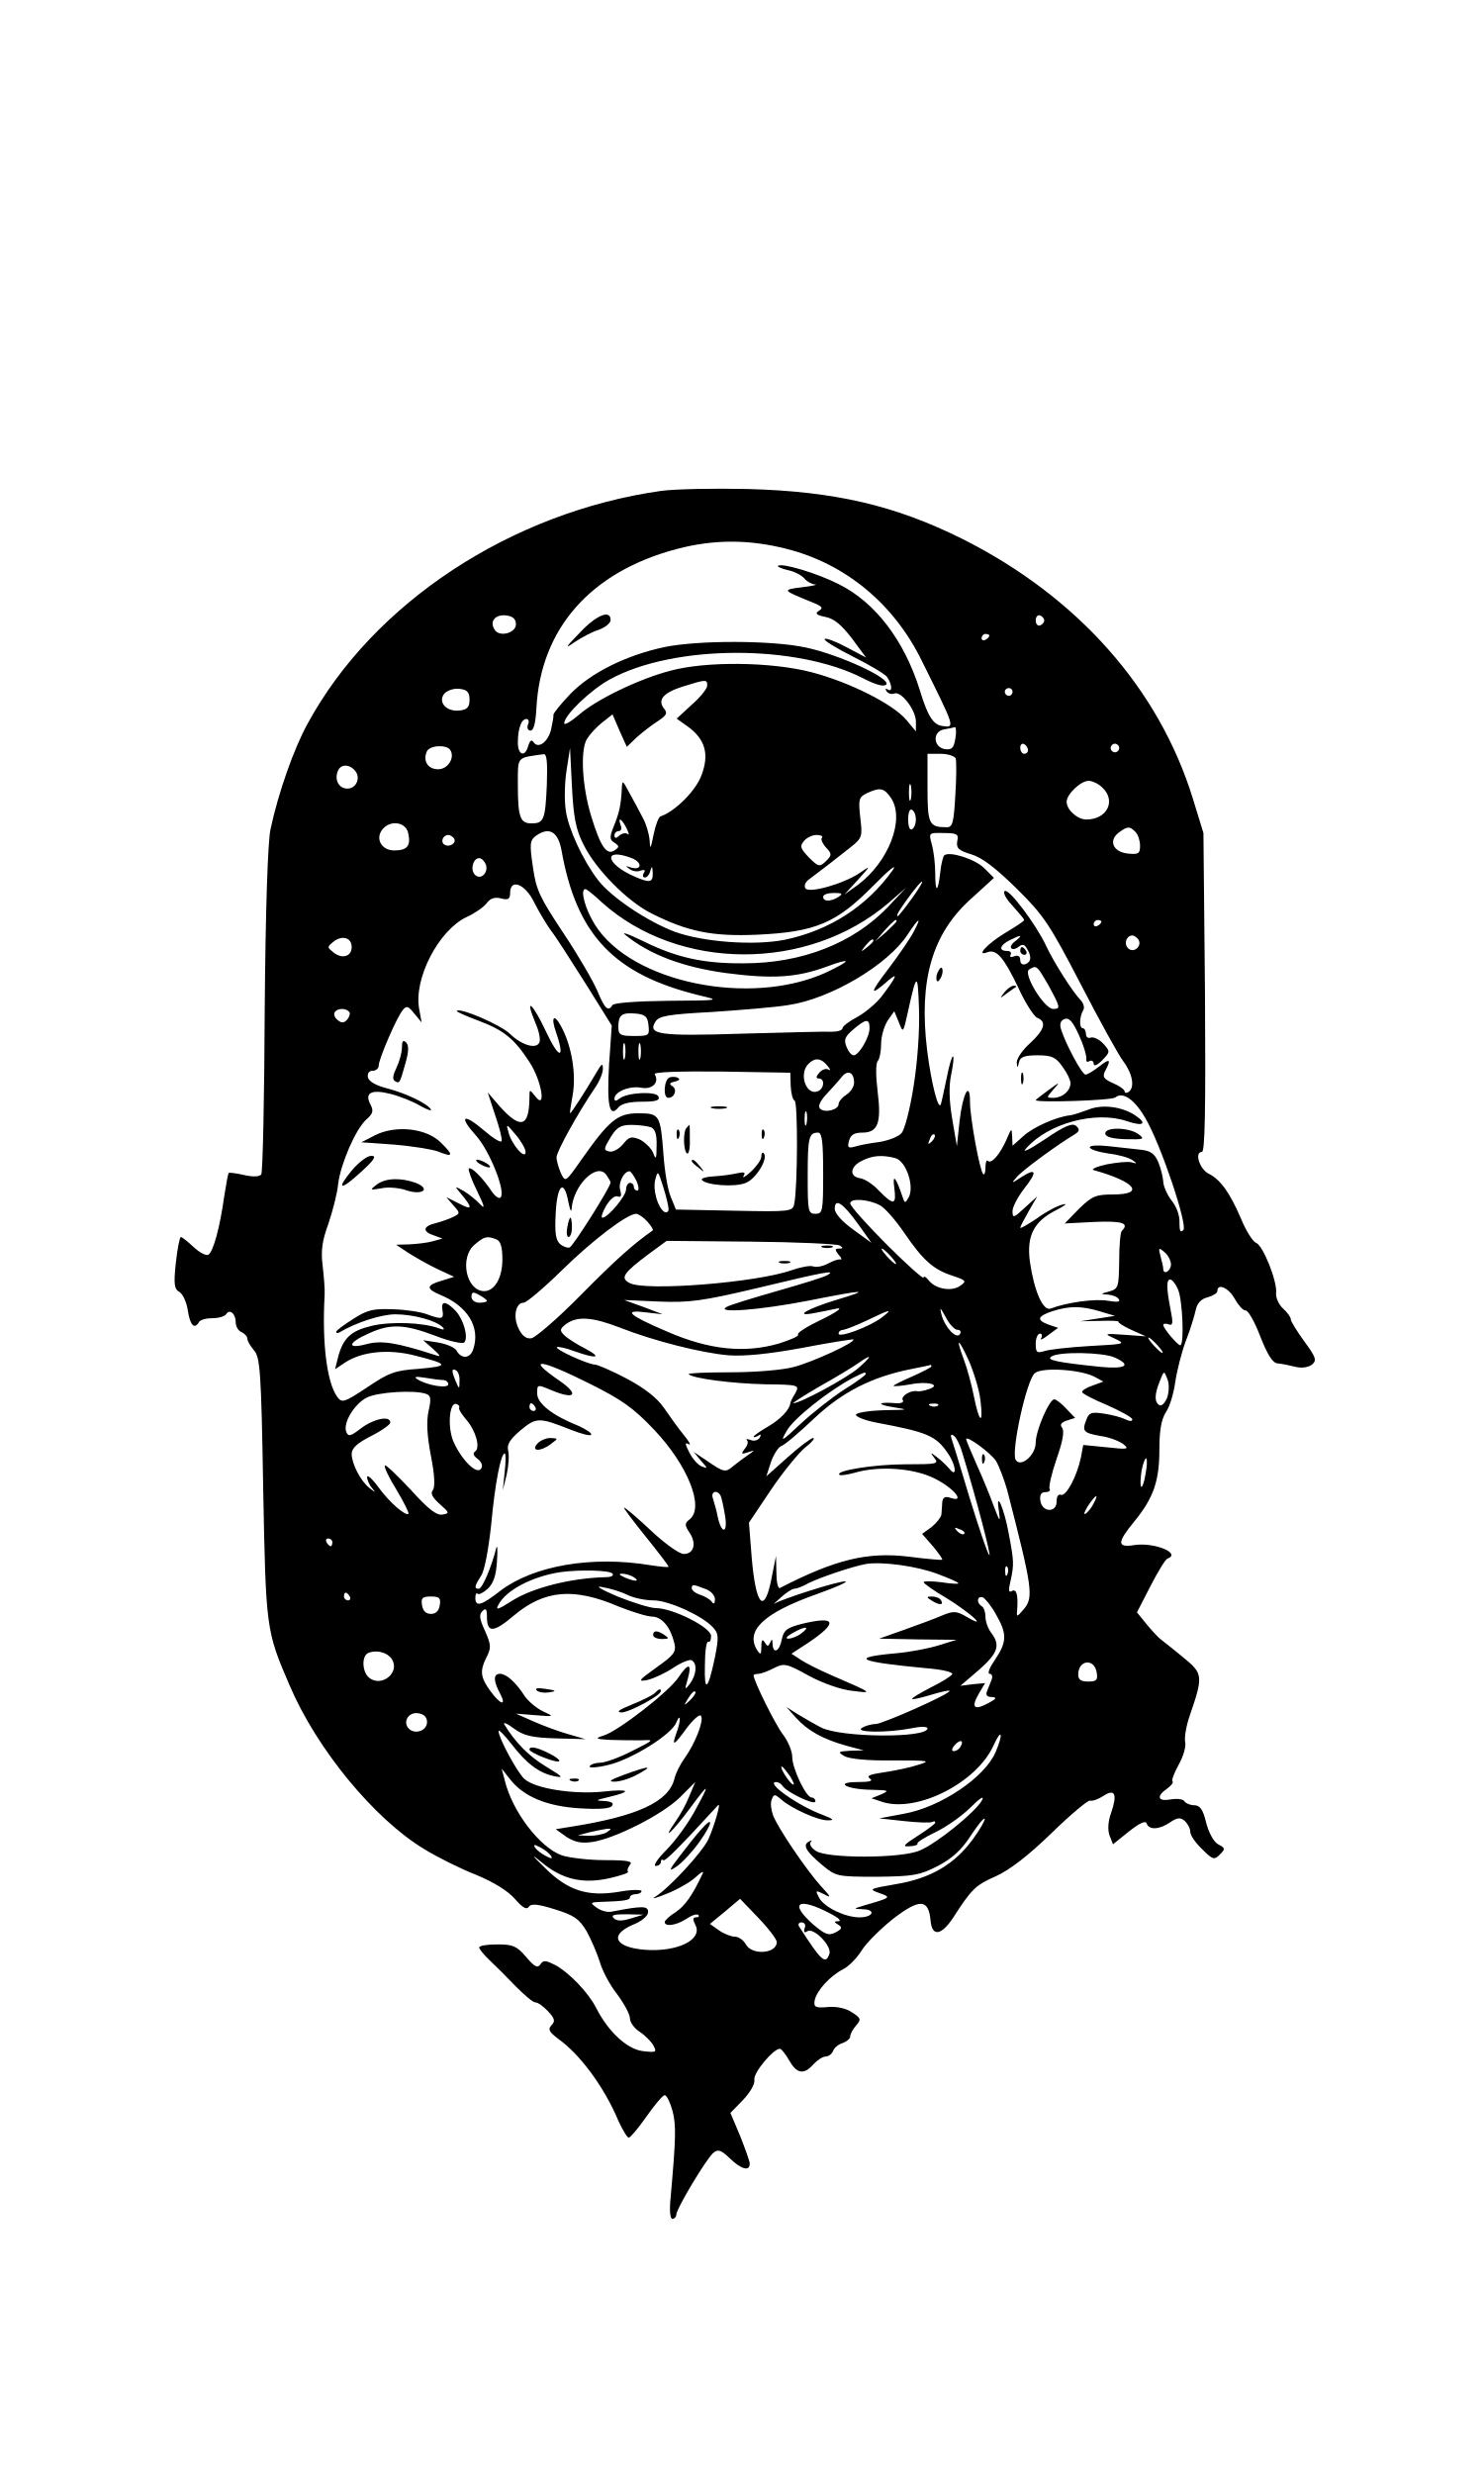
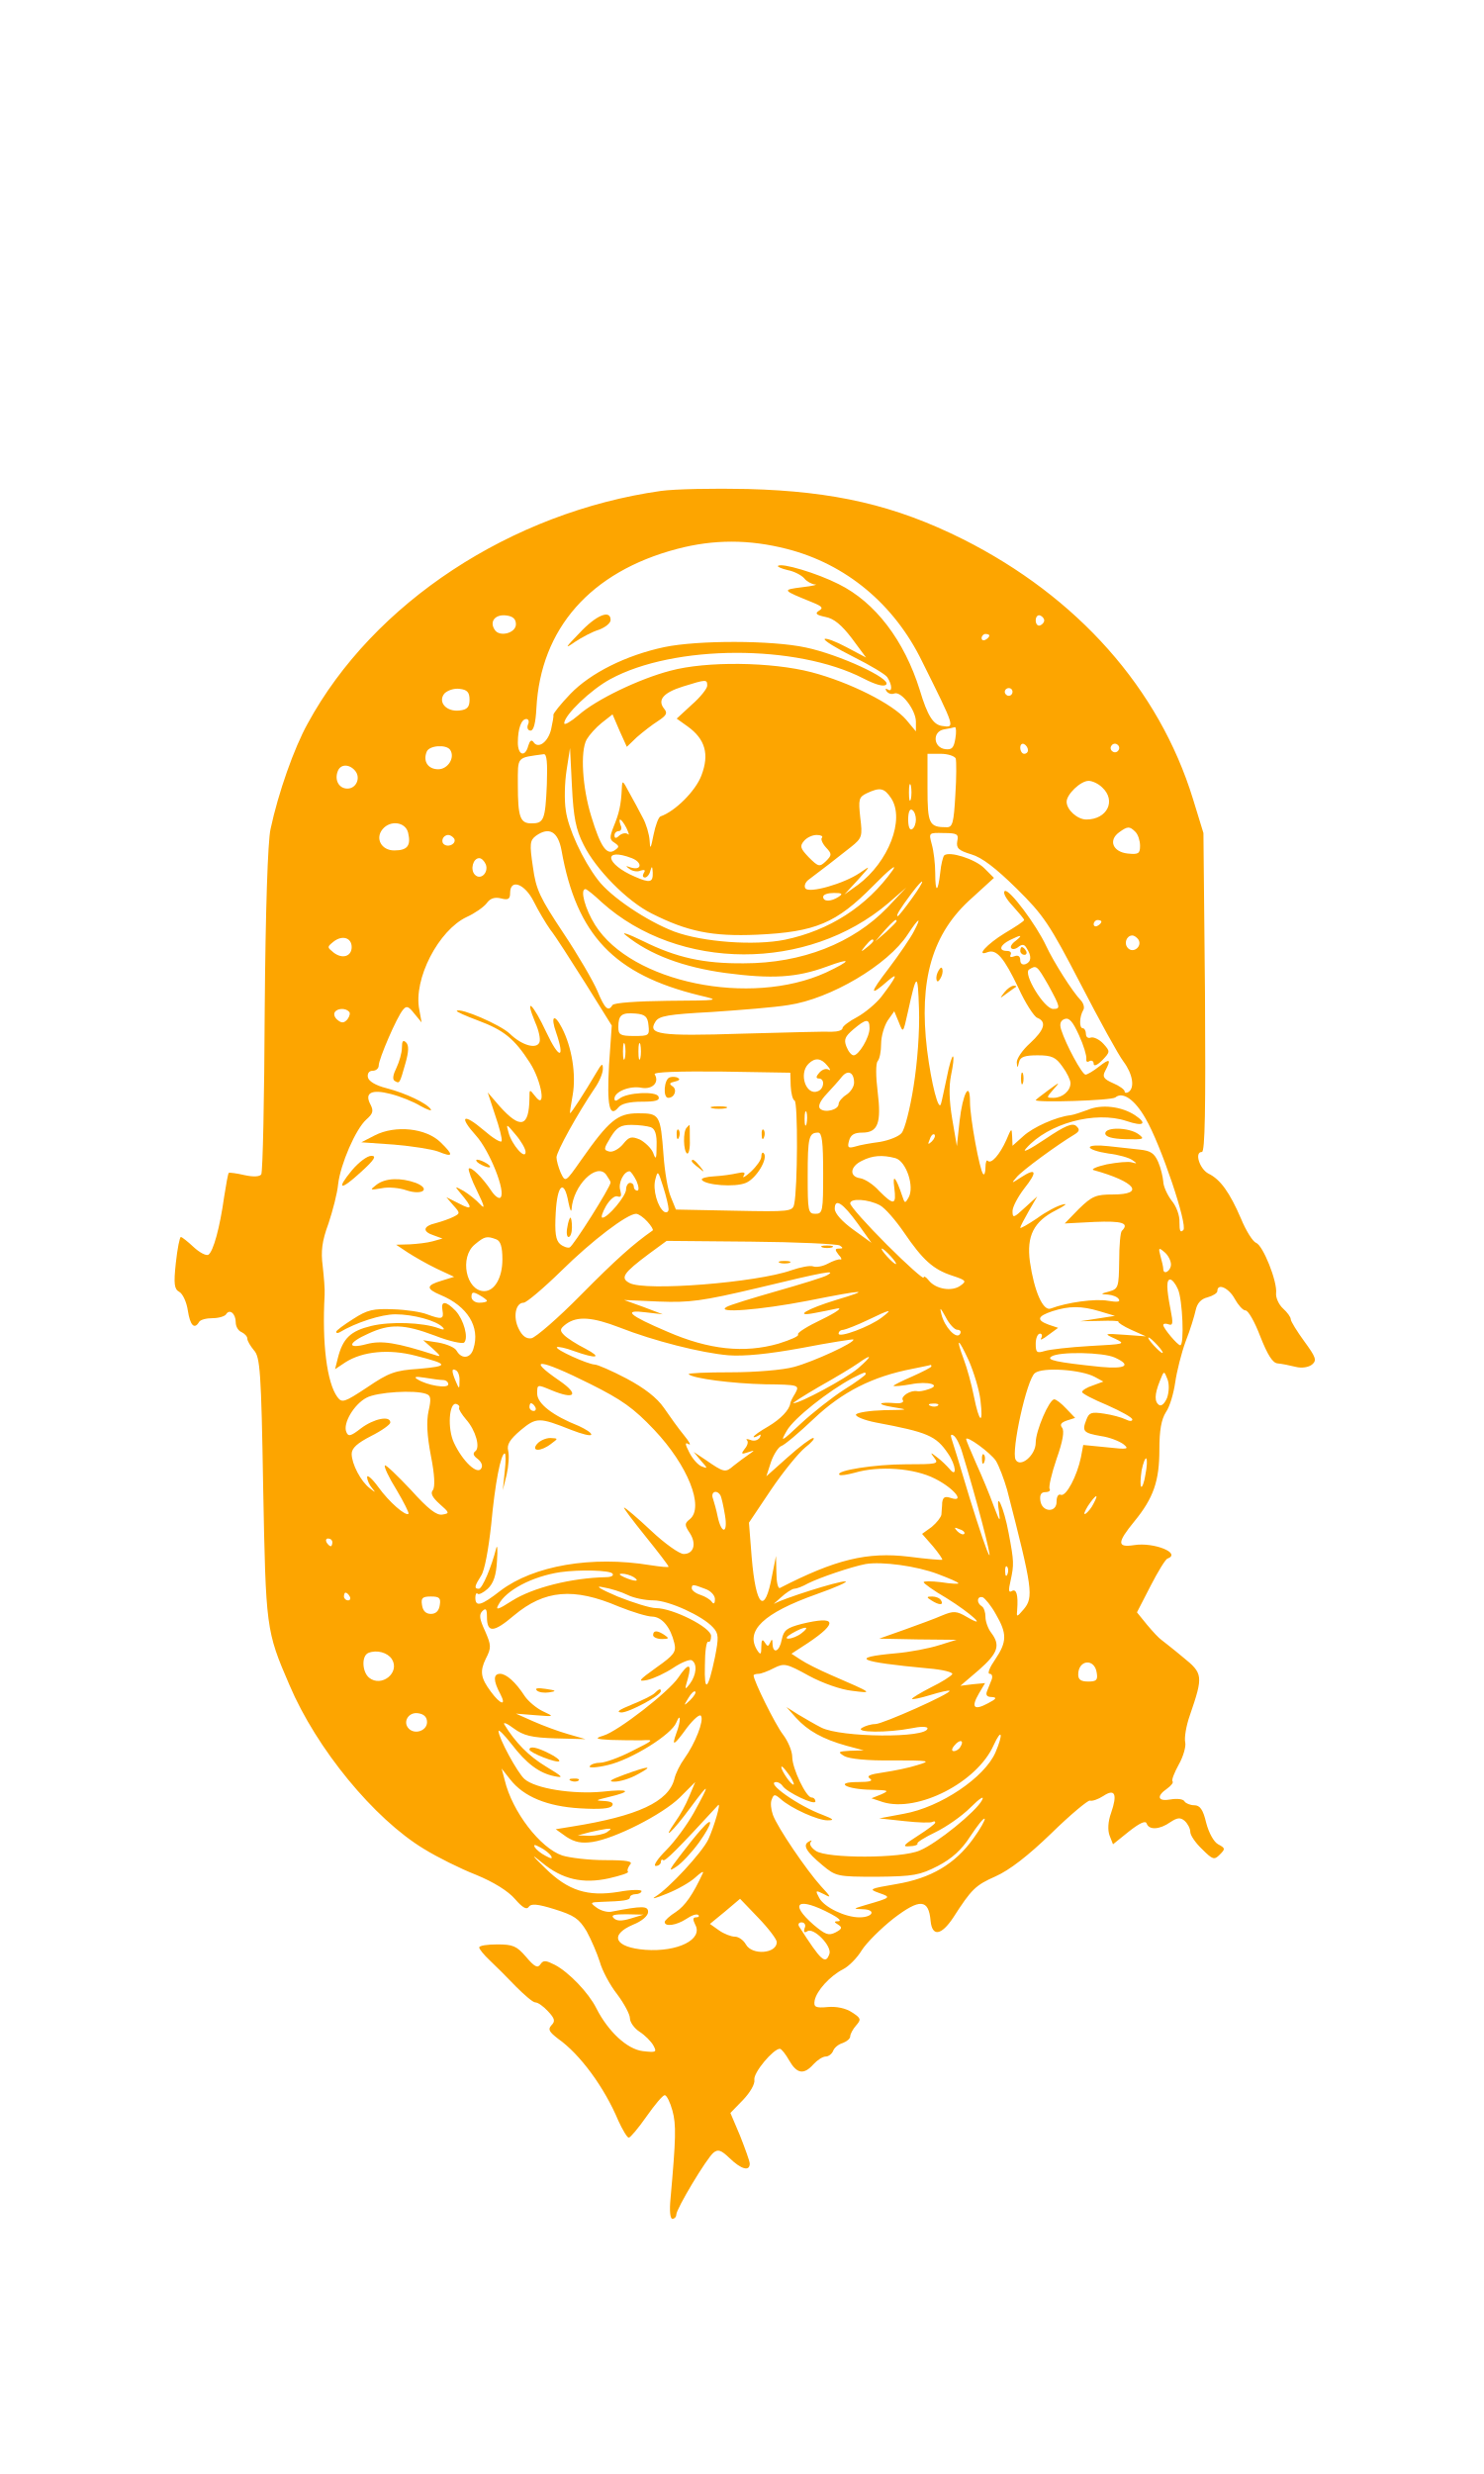
<svg xmlns="http://www.w3.org/2000/svg" version="1.0" width="384pt" height="640pt" viewBox="0 0 384 640" preserveAspectRatio="xMidYMid meet">
-   <g transform="translate(0,640) scale(0.1,-0.1)" fill="#000000" stroke="none">
+   <g transform="translate(0,640) scale(0.1,-0.1)" fill="#FDA500" stroke="none">
    <path d="M1710 5130 c-387 -55 -744 -289 -914 -602 -35 -63 -76 -179 -96 -273 -7 -31 -13 -209 -15 -466 -1 -230 -5 -421 -9 -427 -4 -6 -20 -7 -43 -2 -21 5 -39 7 -41 6 -2 -2 -7 -30 -12 -62 -11 -79 -28 -142 -41 -150 -6 -3 -23 6 -38 20 -15 14 -30 26 -33 26 -3 0 -9 -30 -13 -67 -6 -55 -4 -68 9 -75 9 -5 19 -27 22 -48 6 -39 17 -50 29 -30 3 6 19 10 35 10 16 0 32 5 35 10 9 15 25 2 25 -21 0 -11 7 -22 15 -25 8 -4 15 -11 15 -17 0 -6 8 -19 17 -30 16 -17 19 -54 24 -356 7 -363 7 -369 68 -510 70 -165 219 -346 348 -424 34 -21 94 -51 135 -67 46 -19 83 -42 101 -63 19 -22 30 -28 35 -20 6 9 22 8 67 -6 51 -16 63 -24 83 -57 12 -22 27 -57 34 -79 6 -22 26 -60 45 -84 18 -24 33 -52 33 -62 0 -10 11 -26 25 -35 14 -9 30 -25 36 -36 9 -17 7 -18 -28 -14 -40 5 -89 50 -120 111 -20 40 -71 93 -107 112 -24 12 -30 13 -38 1 -7 -10 -15 -6 -37 20 -24 28 -34 32 -74 32 -26 0 -47 -3 -47 -8 0 -4 12 -19 28 -34 15 -14 45 -44 67 -67 22 -22 44 -41 50 -41 7 0 21 -10 33 -23 18 -19 19 -26 9 -36 -10 -11 -6 -17 17 -35 57 -40 120 -126 156 -212 11 -24 23 -44 27 -44 4 0 25 25 46 55 21 30 42 55 47 55 5 0 14 -18 20 -40 10 -36 9 -72 -5 -228 -3 -31 -1 -52 5 -52 5 0 10 5 10 11 0 15 78 145 96 160 12 10 20 7 42 -14 30 -29 52 -35 52 -14 0 6 -12 39 -25 72 l-25 59 33 34 c18 19 31 41 29 52 -3 18 49 80 66 80 4 0 15 -14 24 -30 20 -35 38 -38 63 -10 10 11 24 20 32 20 7 0 16 7 19 15 3 8 14 17 25 20 10 4 19 11 19 17 0 6 7 19 15 28 14 16 13 19 -10 34 -16 11 -41 16 -63 14 -32 -3 -37 0 -34 17 5 25 39 63 74 81 14 7 36 29 48 49 12 19 49 56 82 82 68 52 91 51 96 -6 4 -42 28 -38 59 9 47 73 57 83 109 106 36 16 84 53 144 111 50 49 95 86 100 85 6 -2 21 3 35 12 30 20 37 5 20 -44 -8 -22 -9 -44 -4 -58 l9 -23 41 33 c28 22 43 29 46 21 6 -18 34 -16 61 3 18 12 26 13 37 4 8 -7 15 -20 15 -29 0 -9 14 -29 31 -45 27 -27 31 -28 45 -14 15 15 15 17 -4 27 -11 6 -24 29 -31 56 -8 34 -16 45 -31 45 -10 0 -22 5 -25 10 -3 6 -19 8 -36 5 -33 -6 -38 8 -9 28 11 8 17 16 14 19 -3 3 5 23 16 43 12 21 19 47 17 57 -3 11 2 43 12 71 35 102 34 108 -18 150 -25 21 -51 41 -56 45 -6 4 -22 21 -37 39 l-26 32 35 68 c19 37 39 70 44 71 37 14 -35 43 -86 35 -45 -7 -45 6 0 61 50 61 65 105 65 186 0 50 5 78 17 97 10 14 20 49 24 77 4 28 16 76 27 106 12 30 23 67 26 81 4 18 14 29 31 33 14 4 25 11 25 16 0 22 30 8 45 -20 9 -16 21 -30 28 -30 7 0 24 -30 38 -67 19 -48 32 -69 45 -70 11 -1 31 -5 47 -9 16 -4 33 -1 42 6 13 11 10 19 -20 60 -19 26 -35 52 -35 57 0 6 -9 18 -20 28 -11 10 -19 28 -18 39 4 30 -34 125 -52 131 -8 3 -26 31 -39 63 -29 67 -53 101 -84 116 -23 12 -37 56 -17 56 8 0 10 109 8 413 l-4 412 -27 88 c-88 286 -299 523 -595 672 -176 88 -333 124 -557 130 -88 2 -189 0 -225 -5z m326 -150 c153 -39 278 -143 350 -291 86 -173 86 -172 52 -167 -23 3 -38 26 -58 93 -40 128 -115 227 -210 274 -55 28 -148 56 -157 47 -2 -2 9 -7 26 -11 16 -3 35 -13 42 -21 6 -8 19 -15 28 -16 9 0 -6 -4 -33 -7 -54 -7 -53 -7 28 -40 24 -10 27 -14 15 -21 -11 -7 -7 -11 17 -16 22 -4 42 -21 68 -55 l37 -50 -51 27 c-28 15 -53 24 -56 21 -4 -3 30 -24 74 -46 44 -22 84 -46 88 -53 13 -20 13 -39 2 -32 -7 4 -8 2 -4 -4 4 -6 13 -9 20 -6 18 7 56 -43 56 -73 l0 -25 -25 30 c-35 41 -146 97 -245 123 -104 27 -272 29 -365 4 -81 -21 -193 -75 -238 -115 -20 -17 -37 -27 -37 -21 0 21 69 87 119 114 165 90 482 91 655 2 33 -17 53 -22 59 -16 15 15 -122 78 -208 96 -88 19 -280 19 -366 1 -99 -21 -191 -67 -243 -121 -25 -26 -44 -50 -44 -54 1 -3 -2 -20 -6 -38 -8 -33 -34 -52 -46 -32 -5 6 -9 3 -13 -10 -8 -31 -27 -25 -27 8 0 36 9 61 22 61 6 0 8 -7 4 -15 -3 -8 0 -15 7 -15 8 0 13 20 15 58 11 206 140 353 364 412 95 25 186 25 284 0z m-701 -195 c0 -23 -43 -34 -55 -14 -14 21 1 40 29 37 18 -2 26 -9 26 -23z m1367 10 c0 -5 -5 -11 -11 -13 -6 -2 -11 4 -11 13 0 9 5 15 11 13 6 -2 11 -8 11 -13z m-142 -39 c0 -3 -4 -8 -10 -11 -5 -3 -10 -1 -10 4 0 6 5 11 10 11 6 0 10 -2 10 -4z m-730 -130 c0 -7 -18 -30 -40 -49 l-39 -36 28 -20 c46 -33 57 -72 36 -127 -15 -40 -68 -93 -106 -106 -5 -2 -13 -23 -18 -48 -7 -36 -9 -39 -10 -15 -1 17 -9 44 -18 60 -9 17 -24 46 -35 65 -17 32 -18 33 -19 10 -2 -43 -7 -64 -21 -98 -11 -28 -11 -34 2 -42 13 -9 13 -11 0 -20 -20 -13 -36 9 -60 88 -23 74 -29 168 -12 199 7 12 24 31 39 43 l28 22 18 -42 19 -42 26 25 c15 13 39 32 55 42 21 14 25 20 16 31 -19 23 -3 42 48 58 61 19 63 19 63 2z m-615 -36 c0 -19 -6 -26 -26 -28 -34 -4 -57 22 -39 44 8 8 25 14 39 12 20 -2 26 -9 26 -28z m1405 20 c0 -5 -4 -10 -10 -10 -5 0 -10 5 -10 10 0 6 5 10 10 10 6 0 10 -4 10 -10z m-148 -121 c-4 -24 -9 -29 -26 -27 -31 4 -34 45 -4 51 13 2 26 5 29 6 3 0 4 -13 1 -30z m188 -30 c0 -5 -4 -9 -10 -9 -5 0 -10 7 -10 16 0 8 5 12 10 9 6 -3 10 -10 10 -16z m234 0 c-3 -5 -10 -7 -15 -3 -5 3 -7 10 -3 15 3 5 10 7 15 3 5 -3 7 -10 3 -15z m-1729 1 c13 -20 -6 -50 -31 -50 -26 0 -40 20 -30 45 6 17 51 20 61 5z m345 -245 c31 -63 112 -146 176 -178 93 -47 157 -60 273 -55 152 7 205 30 300 126 41 42 64 60 51 41 -67 -94 -164 -156 -279 -180 -79 -16 -213 -6 -286 21 -71 27 -165 90 -198 134 -39 51 -77 133 -83 180 -4 25 -3 71 2 103 l9 58 5 -100 c4 -79 10 -111 30 -150z m-95 155 c-4 -92 -8 -100 -40 -100 -29 0 -35 16 -35 100 0 75 -4 69 67 79 8 1 10 -22 8 -79z m1058 68 c2 -7 2 -50 -1 -95 -4 -71 -7 -83 -22 -83 -46 0 -50 8 -50 101 l0 89 34 0 c19 0 36 -6 39 -12z m-1554 -32 c15 -18 3 -46 -20 -46 -22 0 -34 22 -25 45 7 19 30 19 45 1z m1438 -73 c-3 -10 -5 -2 -5 17 0 19 2 27 5 18 2 -10 2 -26 0 -35z m495 30 c37 -34 13 -83 -41 -83 -23 0 -51 25 -51 46 0 19 36 54 57 54 9 0 25 -7 35 -17z m-546 -28 c36 -55 -7 -165 -86 -224 l-35 -25 35 38 c34 38 34 38 5 18 -41 -28 -132 -54 -141 -40 -4 6 0 16 8 22 27 20 80 61 110 85 29 23 30 28 24 76 -5 47 -4 53 17 63 34 16 45 14 63 -13z m64 -55 c0 -10 -4 -22 -10 -25 -6 -4 -10 7 -10 25 0 18 4 29 10 25 6 -3 10 -15 10 -25z m-749 -22 c6 -13 8 -20 4 -16 -5 4 -14 3 -22 -3 -9 -9 -13 -8 -13 0 0 6 5 11 11 11 6 0 9 7 5 15 -8 23 2 18 15 -7z m-565 -12 c8 -34 -2 -46 -36 -46 -33 0 -50 31 -30 55 20 24 59 19 66 -9z m1882 2 c7 -7 12 -23 12 -36 0 -20 -4 -23 -32 -20 -38 4 -51 34 -22 55 22 16 27 16 42 1z m-1485 -48 c39 -219 136 -321 357 -375 55 -13 54 -13 -82 -14 -79 -1 -139 -5 -143 -11 -11 -18 -20 -10 -39 36 -11 26 -50 93 -88 150 -61 92 -71 112 -79 171 -9 60 -8 69 8 81 34 24 57 11 66 -38z m1024 24 c-3 -18 3 -24 36 -34 28 -8 64 -36 117 -88 71 -70 86 -93 166 -247 48 -93 98 -184 111 -201 24 -32 30 -68 13 -79 -5 -3 -10 -3 -10 2 0 4 -13 14 -30 21 -25 11 -28 17 -20 32 16 30 12 33 -16 11 -15 -12 -31 -21 -35 -21 -9 0 -51 78 -63 116 -5 15 -2 24 9 28 12 4 21 -7 37 -42 12 -26 20 -53 19 -61 -1 -7 2 -10 8 -6 6 3 11 0 11 -7 0 -7 9 -4 22 9 21 22 21 23 3 43 -10 11 -25 18 -32 16 -7 -3 -13 1 -13 9 0 8 -4 15 -8 15 -10 0 -9 30 1 47 4 6 1 17 -6 25 -21 21 -71 100 -90 141 -25 54 -96 149 -107 142 -6 -4 4 -21 20 -38 16 -18 30 -34 30 -37 0 -3 -23 -18 -50 -34 -46 -28 -77 -62 -44 -49 23 8 42 -15 79 -92 18 -40 41 -75 49 -78 25 -10 19 -31 -19 -66 -19 -17 -34 -39 -34 -49 1 -16 2 -16 6 1 3 13 15 17 48 17 37 0 47 -5 64 -29 12 -16 21 -35 21 -43 0 -20 -21 -38 -44 -38 -19 0 -19 0 0 22 18 20 17 20 -13 -2 -18 -13 -33 -25 -33 -26 0 -7 196 -1 206 7 19 16 50 -5 78 -54 40 -68 110 -277 98 -289 -8 -8 -10 -2 -10 20 1 17 -8 42 -21 57 -11 15 -21 37 -21 49 -1 11 -6 34 -13 50 -10 23 -20 29 -47 32 -19 2 -56 6 -82 9 -27 3 -48 2 -48 -3 0 -5 21 -12 48 -16 26 -3 54 -11 62 -17 13 -9 13 -10 -1 -6 -9 3 -38 0 -65 -5 -27 -6 -42 -13 -34 -15 108 -30 134 -63 50 -63 -44 0 -54 -4 -88 -37 l-37 -38 77 4 c72 3 91 -3 71 -23 -4 -3 -7 -39 -7 -78 -1 -68 -2 -72 -26 -79 -23 -6 -23 -7 -3 -8 12 -1 25 -6 28 -12 5 -7 -4 -8 -28 -4 -32 6 -106 -4 -148 -20 -20 -8 -43 45 -54 121 -9 67 10 104 67 133 24 12 32 19 18 15 -14 -3 -44 -19 -67 -36 -24 -16 -43 -27 -43 -24 0 3 10 22 22 43 l22 38 -32 -29 c-29 -27 -32 -28 -32 -9 0 11 14 37 30 58 35 44 32 55 -7 30 -26 -17 -27 -17 -13 -1 13 17 108 86 150 111 13 8 15 13 5 22 -10 9 -29 1 -81 -34 -40 -27 -61 -37 -49 -24 57 65 179 98 260 71 44 -15 55 -7 22 15 -35 23 -87 29 -122 14 -16 -6 -37 -13 -45 -14 -37 -4 -97 -31 -122 -54 l-28 -25 -1 25 c-1 22 -2 21 -15 -10 -17 -38 -39 -63 -48 -54 -3 4 -6 -4 -6 -17 0 -13 -3 -21 -6 -17 -9 9 -34 146 -34 186 0 58 -19 22 -27 -49 l-7 -65 -12 70 c-8 48 -9 84 -3 114 5 24 8 46 5 48 -2 3 -10 -22 -16 -54 -7 -32 -13 -62 -15 -68 -6 -23 -25 51 -36 138 -22 182 13 303 116 394 l57 52 -25 25 c-24 24 -91 45 -104 33 -3 -4 -8 -23 -10 -44 -6 -53 -13 -54 -13 -2 0 24 -4 58 -9 75 -8 30 -8 30 31 29 35 0 39 -3 35 -21z m-1302 7 c7 -12 -12 -24 -25 -16 -11 7 -4 25 10 25 5 0 11 -4 15 -9z m952 2 c-4 -3 1 -15 10 -25 16 -17 16 -20 0 -36 -16 -15 -19 -15 -44 10 -22 23 -24 29 -13 42 7 9 22 16 33 16 11 0 17 -3 14 -7z m-492 -53 c28 -11 26 -33 -3 -24 -14 5 -14 4 -3 -4 8 -6 21 -8 29 -4 10 3 13 1 8 -6 -4 -7 -3 -12 3 -12 5 0 12 8 14 18 4 13 5 11 6 -5 1 -26 -7 -28 -46 -11 -77 33 -84 77 -8 48z m-378 -16 c8 -21 -13 -42 -28 -27 -13 13 -5 43 11 43 6 0 13 -7 17 -16z m1102 -89 c-18 -25 -34 -45 -36 -45 -6 0 6 19 35 58 37 49 38 38 1 -13z m-978 -7 c12 -24 31 -56 43 -73 13 -16 53 -79 91 -139 l68 -109 -7 -101 c-6 -106 1 -139 24 -111 8 10 29 15 61 15 35 0 47 3 43 13 -5 15 -82 11 -101 -5 -9 -7 -13 -7 -13 0 0 18 40 34 70 28 28 -5 47 14 34 35 -3 6 64 8 173 7 l178 -3 1 -34 c1 -19 5 -36 10 -38 9 -3 8 -228 -1 -268 -4 -19 -11 -20 -155 -17 l-151 3 -13 32 c-8 18 -16 66 -19 108 -8 106 -10 109 -66 109 -53 0 -75 -18 -148 -122 -40 -57 -40 -57 -52 -32 -6 14 -11 32 -11 40 0 15 55 114 99 179 12 17 21 39 21 50 0 16 -3 14 -17 -10 -30 -51 -65 -105 -68 -105 -1 0 2 21 7 48 9 52 -2 123 -28 173 -20 39 -30 30 -15 -12 24 -70 8 -70 -25 0 -35 75 -58 96 -29 26 9 -20 14 -43 11 -51 -7 -19 -45 -9 -77 22 -24 23 -128 68 -137 59 -2 -2 23 -13 55 -25 67 -25 94 -47 134 -109 31 -48 43 -125 14 -87 -15 19 -15 19 -15 -5 -1 -75 -23 -81 -77 -21 l-31 36 19 -58 c11 -32 19 -62 17 -68 -2 -5 -23 8 -46 28 -54 46 -66 37 -20 -14 35 -39 78 -146 63 -160 -4 -4 -15 4 -24 18 -22 33 -52 63 -58 57 -2 -3 7 -29 22 -59 19 -39 21 -48 7 -33 -10 11 -29 26 -42 34 -24 13 -24 13 -9 -5 33 -39 32 -46 -2 -28 l-34 17 18 -21 c18 -20 18 -21 0 -30 -10 -5 -30 -12 -45 -16 -34 -8 -36 -22 -5 -32 l22 -8 -25 -7 c-14 -4 -41 -7 -60 -8 l-35 -1 30 -20 c17 -11 50 -30 75 -42 l45 -21 -32 -10 c-41 -12 -41 -21 -3 -37 70 -29 103 -83 85 -139 -7 -25 -30 -28 -43 -6 -4 9 -26 18 -48 22 l-39 6 25 -22 c21 -19 22 -22 5 -16 -99 32 -138 38 -176 28 -52 -14 -50 3 4 27 56 26 92 25 172 -5 38 -15 72 -22 76 -18 12 12 -1 59 -22 82 -25 26 -39 27 -34 1 4 -23 -2 -24 -40 -10 -15 6 -54 12 -87 13 -52 2 -67 -1 -104 -25 -24 -15 -44 -30 -44 -33 0 -4 3 -4 8 -2 43 26 109 47 145 47 46 0 105 -16 122 -33 7 -7 3 -8 -10 -3 -41 15 -124 18 -174 6 -54 -13 -74 -32 -87 -84 l-7 -28 27 18 c44 28 112 35 181 17 87 -22 88 -27 9 -34 -62 -4 -78 -10 -134 -48 -59 -39 -65 -41 -77 -25 -27 37 -40 138 -33 264 1 14 -2 48 -5 75 -5 38 -2 64 15 110 11 33 23 79 25 102 6 51 45 142 73 167 17 15 19 22 11 38 -17 31 2 41 52 28 24 -6 59 -20 77 -31 18 -10 30 -14 27 -9 -10 16 -65 42 -115 55 -28 7 -46 18 -48 28 -2 10 3 17 12 17 9 0 16 6 16 14 0 16 47 126 63 144 9 11 14 9 29 -10 l19 -23 -6 33 c-16 79 50 206 123 240 20 9 43 25 51 35 9 13 21 17 37 13 19 -5 24 -2 24 14 0 38 38 24 61 -22z m176 -2 c199 -179 533 -180 742 -2 l46 40 -49 -52 c-89 -92 -221 -144 -371 -144 -105 -1 -175 15 -260 57 -41 20 -60 26 -45 15 62 -50 148 -82 257 -97 121 -16 184 -12 261 16 67 25 67 17 -1 -15 -196 -89 -503 -26 -597 123 -26 41 -40 93 -25 93 3 0 22 -15 42 -34z m613 14 c-20 -13 -40 -13 -40 0 0 6 12 10 28 10 21 0 24 -2 12 -10z m150 -63 c0 -2 -12 -14 -27 -28 l-28 -24 24 28 c23 25 31 32 31 24z m45 -26 c-8 -16 -38 -60 -66 -97 -50 -65 -50 -74 0 -30 27 23 20 8 -18 -42 -14 -18 -43 -42 -63 -53 -21 -11 -38 -24 -38 -29 0 -5 -12 -9 -27 -9 -16 1 -120 -2 -233 -5 -215 -7 -245 -2 -224 31 9 15 33 19 145 25 74 5 163 12 199 18 109 16 258 104 309 183 29 44 37 48 16 8z m485 25 c0 -3 -4 -8 -10 -11 -5 -3 -10 -1 -10 4 0 6 5 11 10 11 6 0 10 -2 10 -4z m-1940 -66 c0 -24 -24 -32 -47 -14 -17 14 -17 14 0 28 23 18 47 10 47 -14z m1718 16 c-10 -7 -15 -16 -11 -19 3 -4 12 -2 19 4 9 7 15 6 20 -3 14 -21 13 -36 -2 -42 -8 -3 -14 1 -14 10 0 11 -6 14 -16 10 -8 -3 -12 -2 -9 4 3 6 -1 10 -9 10 -23 0 -19 15 7 28 30 15 35 14 15 -2z m318 3 c10 -17 -13 -36 -27 -22 -12 12 -4 33 11 33 5 0 12 -5 16 -11z m-686 -3 c0 -2 -8 -10 -17 -17 -16 -13 -17 -12 -4 4 13 16 21 21 21 13z m453 -115 c31 -57 32 -61 12 -61 -23 0 -79 92 -62 102 19 12 20 11 50 -41z m-349 -261 c-9 -58 -23 -112 -31 -121 -7 -9 -33 -19 -56 -23 -23 -3 -52 -8 -64 -12 -18 -5 -21 -3 -16 15 4 15 13 21 34 21 41 0 50 25 40 106 -5 40 -5 73 0 79 5 5 9 25 9 45 0 19 8 46 17 60 l17 24 12 -29 c11 -28 11 -28 23 26 23 105 26 105 29 9 2 -56 -4 -138 -14 -200z m-1461 193 c4 -3 2 -12 -4 -20 -9 -10 -15 -10 -25 -2 -8 6 -11 15 -8 20 6 11 28 12 37 2z m775 -35 c3 -27 1 -28 -37 -28 -36 0 -41 3 -41 23 0 32 9 38 45 35 24 -2 31 -8 33 -30z m572 -8 c0 -24 -28 -70 -41 -70 -6 0 -14 10 -19 23 -7 18 -3 26 18 44 33 28 42 29 42 3z m-633 -77 c-3 -10 -5 -2 -5 17 0 19 2 27 5 18 2 -10 2 -26 0 -35z m40 0 c-3 -10 -5 -2 -5 17 0 19 2 27 5 18 2 -10 2 -26 0 -35z m484 -20 c8 -9 9 -14 3 -10 -7 4 -17 0 -24 -8 -9 -10 -9 -15 -1 -15 16 0 14 -27 -3 -33 -30 -12 -50 45 -24 71 17 17 33 15 49 -5z m69 -44 c0 -10 -9 -24 -20 -31 -11 -7 -20 -18 -20 -24 0 -15 -36 -24 -48 -12 -6 6 0 20 17 38 14 15 32 35 39 44 16 20 32 12 32 -15z m-123 -106 c-3 -10 -5 -4 -5 12 0 17 2 24 5 18 2 -7 2 -21 0 -30z m-727 -73 c0 -22 -36 19 -44 50 -7 24 -6 24 18 -5 14 -16 26 -37 26 -45z m324 64 c11 -4 16 -19 15 -48 0 -35 -2 -38 -9 -18 -5 12 -21 27 -34 34 -22 9 -28 8 -44 -12 -10 -12 -26 -21 -35 -19 -16 4 -15 7 3 37 16 26 26 32 54 32 19 0 41 -3 50 -6z m446 -119 c0 -98 -1 -105 -20 -105 -19 0 -20 7 -20 98 0 100 3 112 27 112 10 0 13 -24 13 -105z m281 82 c-10 -9 -11 -8 -5 6 3 10 9 15 12 12 3 -3 0 -11 -7 -18z m-94 -43 c28 -8 50 -74 34 -102 -9 -16 -10 -15 -16 3 -17 51 -26 60 -21 23 6 -46 -1 -47 -39 -9 -15 17 -37 31 -49 33 -29 4 -27 30 4 45 27 14 53 16 87 7z m-737 -63 c-1 -13 -97 -165 -106 -168 -5 -2 -17 2 -25 9 -11 10 -14 29 -11 81 4 74 22 88 33 26 4 -19 7 -26 8 -17 4 61 64 121 89 90 6 -9 12 -18 12 -21z m67 4 c6 -14 7 -25 2 -25 -5 0 -9 5 -9 10 0 6 -4 10 -10 10 -5 0 -10 -8 -10 -17 0 -17 -47 -73 -61 -73 -5 0 0 14 9 30 10 17 23 28 30 25 9 -3 11 1 7 16 -6 18 9 49 24 49 3 0 11 -11 18 -25z m83 -73 c0 -7 -5 -10 -11 -7 -17 11 -31 58 -23 85 6 23 7 21 20 -20 8 -25 14 -51 14 -58z m547 10 c13 -7 40 -38 62 -70 49 -72 76 -96 125 -112 36 -12 38 -14 21 -26 -22 -16 -64 -9 -82 14 -7 9 -13 12 -13 7 0 -5 -43 33 -95 85 -52 52 -95 100 -95 107 0 14 47 11 77 -5z m-57 -48 l35 -49 -47 34 c-29 21 -48 42 -48 54 0 29 21 15 60 -39z m-545 6 c10 -11 16 -21 14 -23 -50 -35 -95 -75 -185 -166 -60 -61 -118 -111 -129 -113 -13 -2 -24 6 -33 25 -15 30 -8 67 13 67 7 0 51 37 97 82 80 79 171 148 194 148 6 0 19 -9 29 -20z m-391 -46 c11 -4 16 -19 16 -52 0 -47 -20 -82 -47 -82 -47 0 -65 88 -24 121 25 21 31 22 55 13z m889 -16 c9 -6 9 -8 -2 -8 -11 0 -11 -3 -1 -16 8 -8 9 -14 4 -12 -5 1 -19 -4 -32 -11 -13 -7 -30 -10 -38 -7 -7 3 -33 -2 -56 -10 -90 -32 -379 -55 -419 -33 -25 13 -16 26 51 76 l45 33 218 -2 c119 -1 223 -6 230 -10z m132 -28 c10 -11 16 -20 13 -20 -3 0 -13 9 -23 20 -10 11 -16 20 -13 20 3 0 13 -9 23 -20z m725 -21 c0 -17 -20 -29 -20 -11 0 4 -3 18 -7 32 -6 22 -5 24 10 11 9 -7 17 -22 17 -32z m-890 -28 c-8 -5 -67 -23 -130 -41 -63 -18 -122 -36 -130 -41 -30 -17 86 -8 210 16 151 30 167 30 73 2 -75 -23 -110 -44 -57 -34 18 3 45 9 60 12 16 3 -2 -10 -39 -28 -38 -18 -65 -35 -62 -39 4 -4 -19 -14 -51 -24 -88 -25 -179 -16 -287 31 -101 43 -117 58 -55 50 l43 -5 -50 19 -50 18 90 -4 c79 -3 111 1 255 35 174 42 207 48 180 33z m908 -36 c12 -26 17 -145 6 -145 -7 0 -43 43 -44 52 0 4 6 5 14 2 11 -4 12 3 5 38 -11 56 -11 78 -1 78 5 0 14 -11 20 -25z m-1788 -30 c0 -3 -9 -5 -20 -5 -11 0 -20 7 -20 15 0 13 4 14 20 5 11 -6 20 -13 20 -15z m1217 -75 c8 0 11 -5 7 -11 -9 -15 -40 18 -48 51 -5 20 -3 18 11 -7 9 -18 23 -33 30 -33z m368 48 l40 -12 -45 -7 -45 -7 52 1 c28 1 49 0 47 -2 -2 -2 13 -12 33 -21 l38 -17 -55 4 c-54 4 -54 3 -25 -10 29 -14 26 -14 -65 -19 -52 -3 -105 -9 -117 -13 -20 -6 -23 -4 -23 19 0 14 5 26 11 26 5 0 7 -5 3 -12 -4 -6 4 -3 18 8 l26 19 -24 8 c-33 12 -30 22 9 35 44 14 75 14 122 0z m-563 -16 c-31 -24 -112 -54 -112 -42 0 6 6 10 13 10 6 1 35 12 62 25 60 29 67 30 37 7z m-679 -26 c89 -35 212 -66 282 -72 40 -3 103 3 190 19 72 14 132 23 133 22 7 -7 -104 -58 -153 -71 -28 -8 -101 -14 -164 -14 -63 0 -112 -2 -109 -5 11 -11 112 -24 197 -26 89 -1 90 -2 79 -23 -7 -11 -13 -23 -13 -26 -2 -17 -25 -41 -57 -60 -21 -12 -38 -24 -38 -27 0 -2 5 -1 12 3 7 5 8 3 4 -5 -5 -7 -15 -10 -24 -6 -9 3 -13 3 -9 -1 4 -4 1 -14 -6 -22 -10 -13 -9 -15 8 -9 19 6 19 6 2 -6 -10 -7 -28 -20 -39 -29 -21 -18 -24 -18 -73 16 l-30 20 19 -23 c17 -19 18 -21 3 -15 -10 3 -25 20 -33 36 -12 23 -12 28 -2 22 7 -4 2 6 -12 23 -14 17 -37 49 -52 71 -18 26 -50 51 -97 76 -38 20 -75 36 -82 36 -19 1 -103 39 -98 45 3 2 23 -2 44 -10 59 -21 75 -18 30 6 -22 11 -47 27 -55 35 -12 12 -12 16 5 29 29 21 68 18 138 -9z m1392 -46 c10 -11 16 -20 13 -20 -3 0 -13 9 -23 20 -10 11 -16 20 -13 20 3 0 13 -9 23 -20z m-458 -142 c8 -66 -3 -60 -17 10 -6 31 -18 74 -26 95 -22 59 -15 58 13 -3 13 -30 27 -76 30 -102z m348 110 c44 -20 28 -30 -37 -24 -116 12 -142 18 -127 27 20 13 134 11 164 -3z m-665 -28 c-31 -26 -149 -90 -167 -90 -4 0 26 19 67 43 41 23 86 50 100 60 38 27 38 20 0 -13z m-693 -40 c82 -41 112 -62 166 -119 87 -92 130 -200 92 -231 -14 -11 -14 -15 0 -36 18 -28 10 -54 -16 -54 -11 0 -49 27 -84 60 -35 33 -67 60 -70 60 -3 0 22 -33 55 -74 33 -41 60 -76 60 -79 0 -2 -21 0 -47 4 -152 25 -302 -1 -388 -66 -50 -39 -65 -43 -65 -18 0 9 3 14 6 10 3 -3 15 3 26 13 15 14 22 35 24 72 2 29 1 44 -2 33 -12 -48 -36 -105 -45 -105 -13 0 -11 7 6 34 9 13 19 68 26 132 10 108 25 184 35 184 3 0 3 -21 0 -47 l-5 -48 10 40 c5 22 7 50 4 62 -4 16 4 29 32 53 41 34 48 34 131 1 28 -11 52 -17 52 -12 0 5 -15 14 -32 22 -68 27 -108 58 -108 84 0 24 0 24 36 9 62 -26 74 -12 22 24 -89 61 -53 58 79 -8z m883 45 c0 -2 -23 -14 -50 -26 -28 -12 -49 -23 -48 -24 2 -2 22 0 45 4 45 9 81 -2 45 -13 -11 -4 -24 -6 -28 -5 -17 4 -44 -13 -38 -23 4 -5 -4 -9 -17 -8 -47 4 -53 -3 -9 -10 43 -7 42 -7 -22 -8 -37 -1 -69 -6 -73 -11 -3 -5 21 -15 52 -21 133 -25 155 -34 186 -80 21 -30 24 -65 4 -40 -7 8 -21 22 -32 30 -18 14 -19 14 -7 -2 12 -15 6 -16 -75 -16 -78 0 -182 -16 -171 -27 2 -3 20 0 39 5 64 19 155 12 208 -15 50 -25 80 -63 41 -50 -15 5 -20 2 -22 -12 0 -10 -2 -24 -2 -31 -1 -7 -12 -21 -25 -32 l-25 -18 28 -32 c15 -18 26 -34 24 -35 -2 -1 -40 2 -86 8 -108 13 -190 -7 -334 -81 -5 -2 -9 16 -9 40 l-1 43 -10 -50 c-19 -104 -42 -84 -53 47 l-7 89 57 85 c31 46 71 95 88 109 18 14 27 25 21 25 -5 0 -35 -22 -66 -50 l-55 -49 12 37 c7 20 19 38 26 41 8 2 46 34 85 71 73 69 151 109 255 129 24 5 45 9 47 10 1 1 2 -1 2 -4z m-1221 -38 c0 -21 -1 -21 -9 -2 -12 28 -12 37 0 30 6 -3 10 -16 9 -28z m1644 11 l22 -12 -27 -10 c-16 -5 -28 -13 -28 -17 0 -4 29 -19 65 -34 36 -16 65 -32 65 -37 0 -5 -7 -5 -17 0 -10 5 -35 12 -56 15 -33 5 -39 3 -46 -16 -12 -30 -7 -34 38 -42 22 -3 47 -13 58 -21 16 -13 11 -14 -43 -8 l-61 6 -6 -32 c-10 -48 -38 -102 -52 -97 -6 3 -11 -4 -11 -17 1 -30 -38 -29 -42 2 -2 15 2 22 13 22 9 0 14 4 11 8 -3 5 5 40 18 78 16 45 21 73 14 81 -6 8 -2 13 12 18 l22 7 -23 24 c-12 13 -26 24 -31 24 -13 0 -48 -81 -48 -112 0 -33 -40 -66 -52 -44 -12 22 29 209 50 224 20 16 120 9 155 -10z m-593 7 c0 -2 -25 -21 -56 -40 -31 -20 -82 -60 -112 -88 -51 -48 -54 -49 -36 -18 18 32 108 103 170 136 32 16 34 17 34 10z m780 -61 c-6 -14 -14 -22 -20 -19 -13 8 -13 27 1 62 11 28 11 28 20 5 5 -13 4 -33 -1 -48z m-1874 46 c8 0 14 -5 14 -11 0 -12 -55 -3 -80 13 -10 6 -5 8 19 4 18 -3 40 -6 47 -6z m-43 -36 c12 -4 13 -13 6 -44 -6 -27 -4 -64 6 -116 10 -50 11 -81 5 -89 -7 -8 -1 -19 18 -36 25 -22 26 -24 7 -27 -15 -3 -37 14 -82 64 -35 37 -65 66 -67 63 -3 -3 10 -31 30 -63 19 -32 33 -60 31 -62 -7 -7 -50 30 -78 69 -16 22 -29 33 -29 26 0 -8 6 -21 13 -29 10 -12 9 -12 -6 0 -23 17 -47 63 -47 89 0 15 15 28 50 46 28 14 50 30 50 35 0 19 -43 10 -76 -15 -27 -21 -33 -22 -38 -9 -9 22 20 71 52 88 27 15 126 21 155 10z m85 -36 c-2 -3 7 -17 18 -30 25 -28 38 -74 23 -83 -6 -5 -4 -11 7 -19 10 -8 14 -18 9 -25 -10 -17 -48 19 -70 66 -18 37 -13 107 6 101 6 -2 9 -6 7 -10z m197 2 c3 -5 1 -10 -4 -10 -6 0 -11 5 -11 10 0 6 2 10 4 10 3 0 8 -4 11 -10z m1042 4 c-3 -3 -12 -4 -19 -1 -8 3 -5 6 6 6 11 1 17 -2 13 -5z m63 -122 c38 -124 76 -272 70 -265 -5 4 -27 71 -51 148 -23 77 -44 146 -47 154 -3 9 -1 12 6 7 6 -4 16 -23 22 -44z m87 -21 c8 -13 21 -47 29 -75 66 -256 69 -278 43 -309 -18 -21 -19 -21 -17 -2 3 40 -2 56 -14 49 -8 -5 -9 2 -3 27 9 42 9 49 -5 123 -12 66 -35 116 -25 56 4 -30 2 -27 -14 15 -10 28 -30 76 -45 109 -14 32 -26 60 -26 63 0 11 63 -35 77 -56z m387 -35 c-3 -21 -9 -35 -11 -32 -3 3 -2 21 1 42 4 20 10 34 12 31 3 -3 2 -21 -2 -41z m-1100 -54 c3 -5 8 -28 12 -52 8 -48 -9 -50 -19 -3 -3 16 -9 36 -12 46 -7 17 9 25 19 9z m966 -21 c-5 -11 -15 -23 -21 -27 -6 -3 -3 5 6 20 20 30 30 35 15 7z m-335 -79 c-3 -3 -11 0 -18 7 -9 10 -8 11 6 5 10 -3 15 -9 12 -12z m-1635 -22 c0 -5 -2 -10 -4 -10 -3 0 -8 5 -11 10 -3 6 -1 10 4 10 6 0 11 -4 11 -10z m1567 -82 c29 -11 53 -21 53 -24 0 -2 -20 -1 -45 3 -25 3 -45 3 -45 0 0 -3 26 -22 59 -41 63 -39 110 -82 53 -49 -27 16 -35 16 -64 4 -18 -8 -62 -24 -98 -37 l-65 -23 100 -2 100 -1 -45 -14 c-25 -8 -76 -18 -113 -21 -121 -11 -97 -22 85 -39 37 -3 65 -10 62 -15 -3 -5 -28 -21 -55 -34 -27 -14 -49 -27 -49 -30 0 -2 21 2 47 10 26 8 48 13 50 11 6 -6 -173 -86 -192 -86 -11 0 -27 -5 -35 -10 -19 -12 66 -13 128 -1 23 5 42 5 42 0 0 -26 -225 -24 -275 2 -16 8 -43 24 -60 34 l-30 19 25 -28 c30 -33 69 -55 130 -72 l45 -12 -35 -1 c-32 -2 -33 -3 -15 -14 13 -7 59 -12 124 -11 97 0 102 -1 65 -12 -21 -7 -61 -15 -88 -19 -35 -5 -45 -9 -35 -16 9 -6 0 -9 -31 -9 -63 0 -31 -19 35 -20 45 -1 47 -2 25 -12 l-25 -10 30 -10 c90 -27 243 51 286 147 21 46 26 31 5 -18 -28 -65 -142 -142 -237 -159 l-64 -12 65 -7 c36 -4 68 -5 73 -2 4 2 7 2 7 -2 0 -3 -20 -18 -45 -34 -38 -24 -41 -29 -21 -27 13 0 22 4 20 7 -2 3 19 16 46 29 27 13 68 41 91 64 25 25 37 32 30 19 -15 -29 -117 -112 -161 -130 -47 -21 -241 -21 -269 -1 -12 8 -18 18 -13 23 4 5 2 5 -5 1 -17 -9 -7 -26 35 -61 35 -29 38 -30 141 -30 95 1 111 4 158 28 36 19 61 41 84 77 18 27 34 48 37 45 2 -2 -11 -26 -30 -52 -47 -65 -109 -102 -199 -117 -70 -12 -72 -13 -44 -23 32 -11 31 -12 -35 -31 -33 -10 -34 -10 -7 -11 35 -1 26 -21 -9 -21 -37 0 -91 26 -104 50 -11 20 -10 21 12 10 20 -11 19 -8 -8 21 -37 41 -112 151 -124 184 -5 14 -7 32 -3 40 5 14 8 14 22 2 27 -25 99 -57 123 -56 18 0 15 3 -13 14 -63 23 -151 85 -120 85 5 0 13 -5 16 -10 10 -16 85 -52 85 -40 0 5 -4 10 -10 10 -14 0 -50 75 -50 105 0 15 -11 41 -24 58 -20 26 -76 139 -76 153 0 2 6 4 13 4 6 0 25 7 40 15 26 13 32 12 90 -20 35 -19 83 -36 112 -39 55 -7 56 -7 -55 41 -30 13 -66 31 -79 40 l-23 15 43 28 c79 53 73 71 -17 49 -38 -10 -46 -16 -51 -40 -6 -32 -23 -39 -24 -11 0 12 -2 13 -6 3 -5 -11 -7 -11 -14 0 -6 10 -9 7 -9 -11 0 -20 -2 -22 -10 -10 -33 51 15 97 153 146 51 18 84 33 74 33 -19 1 -162 -45 -182 -57 -6 -4 1 3 15 15 14 13 30 23 35 23 6 0 22 6 36 14 30 15 112 43 149 50 42 7 132 -5 187 -26z m180 0 c-3 -8 -6 -5 -6 6 -1 11 2 17 5 13 3 -3 4 -12 1 -19z m-1022 1 c4 -5 -4 -9 -17 -9 -90 -2 -189 -27 -243 -61 -37 -24 -44 -25 -35 -10 19 37 87 73 160 84 50 7 130 5 135 -4z m55 -9 c18 -12 2 -12 -25 0 -13 6 -15 9 -5 9 8 0 22 -4 30 -9z m-16 -46 c16 -8 46 -14 67 -14 39 0 127 -40 154 -70 15 -16 15 -26 5 -77 -18 -86 -28 -94 -26 -21 0 36 4 64 9 61 4 -2 7 4 7 15 0 22 -99 72 -143 72 -14 0 -59 14 -99 30 -47 20 -60 29 -38 24 19 -3 48 -12 64 -20z m200 16 c15 -5 26 -17 26 -27 0 -11 -3 -14 -8 -7 -4 6 -17 14 -29 18 -13 4 -23 12 -23 17 0 11 3 11 34 -1z m-919 -20 c3 -5 1 -10 -4 -10 -6 0 -11 5 -11 10 0 6 2 10 4 10 3 0 8 -4 11 -10z m696 -26 c35 -14 74 -26 87 -26 25 -1 47 -27 57 -69 5 -22 0 -30 -47 -63 -46 -33 -49 -37 -23 -32 17 4 47 18 68 32 21 14 42 22 47 19 15 -9 12 -38 -5 -61 -13 -17 -14 -16 -5 14 11 40 1 41 -25 2 -24 -36 -156 -139 -194 -150 -23 -7 -20 -9 19 -11 25 -1 61 -1 80 -1 34 2 33 1 -25 -28 -33 -17 -70 -30 -82 -30 -12 0 -24 -4 -27 -9 -4 -5 18 -4 47 3 61 14 165 79 177 110 12 29 12 3 0 -28 -13 -36 -6 -32 28 15 17 22 33 36 36 30 8 -12 -15 -71 -43 -110 -11 -15 -23 -39 -26 -53 -15 -59 -95 -96 -264 -123 l-43 -7 28 -20 c22 -14 39 -17 67 -13 59 9 181 71 226 115 l40 40 -16 -38 c-8 -20 -24 -49 -35 -64 -39 -56 -7 -26 38 35 51 69 53 67 9 -13 -17 -30 -48 -73 -71 -96 -22 -22 -35 -41 -27 -41 7 0 13 5 13 10 0 6 3 8 6 5 4 -5 39 30 142 142 9 10 -10 -55 -25 -88 -16 -34 -103 -128 -138 -149 -11 -7 3 -3 30 8 28 11 61 30 74 42 13 12 22 18 20 12 -26 -56 -46 -85 -70 -101 -16 -10 -29 -22 -29 -26 0 -13 30 -9 56 8 13 9 27 14 31 10 3 -3 1 -6 -6 -6 -8 0 -9 -5 -2 -19 21 -38 -45 -71 -129 -65 -79 6 -95 38 -32 65 23 9 39 23 39 33 0 16 -15 16 -93 1 -11 -3 -29 2 -40 10 -18 13 -17 14 11 15 59 2 75 4 75 12 0 4 7 8 15 8 8 0 15 4 15 8 0 4 -27 4 -59 -2 -81 -13 -131 3 -190 61 -36 35 -38 39 -9 15 53 -44 106 -56 174 -41 30 7 52 14 49 17 -3 3 0 11 5 18 9 9 -6 12 -65 12 -41 0 -91 6 -110 12 -57 19 -130 114 -149 195 l-8 30 22 -28 c35 -45 96 -70 181 -75 50 -3 79 -1 83 7 5 7 -3 11 -21 12 -24 1 -22 2 11 10 64 15 56 22 -16 14 -76 -7 -173 8 -201 33 -18 16 -67 106 -67 124 0 5 15 -10 33 -33 39 -51 72 -76 112 -84 25 -5 21 -1 -22 25 -45 27 -80 63 -108 109 -4 7 7 3 24 -10 26 -19 46 -24 109 -26 l77 -2 -45 13 c-25 7 -65 22 -90 33 l-45 20 50 -4 c50 -4 50 -4 20 10 -17 8 -38 26 -47 39 -24 37 -48 58 -64 58 -18 0 -18 -18 1 -53 16 -31 0 -27 -25 7 -26 35 -29 52 -13 85 15 29 14 35 -2 72 -14 30 -16 42 -7 51 9 9 12 6 12 -14 0 -43 17 -42 70 3 79 66 154 73 271 23z m-463 4 c-2 -15 -10 -23 -23 -23 -13 0 -21 8 -23 23 -3 18 1 22 23 22 22 0 26 -4 23 -22z m1439 -24 c29 -50 29 -71 -2 -117 -14 -20 -21 -37 -14 -37 6 0 8 -7 5 -15 -3 -8 -9 -22 -12 -30 -4 -10 0 -15 12 -15 15 -1 12 -5 -9 -16 -37 -20 -45 -11 -24 25 l16 27 -32 -3 -32 -4 48 41 c50 44 56 64 32 96 -8 10 -15 29 -15 41 0 12 -4 25 -10 28 -14 9 -12 27 3 23 6 -3 22 -22 34 -44z m-503 -49 c-10 -8 -26 -14 -34 -14 -9 0 -4 6 10 14 33 19 49 19 24 0z m-1060 -67 c22 -35 -27 -74 -59 -48 -18 15 -20 56 -2 64 22 9 50 1 61 -16z m1824 -36 c3 -18 -1 -22 -22 -22 -19 0 -26 5 -26 18 0 39 43 43 48 4z m-1052 -70 c-17 -16 -18 -16 -5 5 7 12 15 20 18 17 3 -2 -3 -12 -13 -22z m-681 -57 c0 -22 -31 -33 -47 -17 -17 17 -1 44 24 40 15 -2 23 -10 23 -23z m1380 -64 c-3 -6 -11 -11 -17 -11 -6 0 -6 6 2 15 14 17 26 13 15 -4z m-440 -77 c9 -15 12 -23 6 -20 -11 7 -35 46 -28 46 3 0 12 -12 22 -26z m-475 -144 c-8 -5 -28 -9 -45 -9 l-30 1 30 8 c17 4 37 8 45 9 13 1 13 0 0 -9z m-144 -61 c4 -8 1 -8 -14 0 -12 6 -24 16 -28 22 -4 8 -1 8 14 0 12 -6 24 -16 28 -22z m584 -223 c0 -30 -64 -35 -80 -6 -6 11 -19 20 -28 20 -10 0 -28 7 -41 16 l-24 17 39 32 39 33 47 -49 c27 -28 48 -56 48 -63z m140 73 c19 -10 28 -18 20 -19 -12 0 -13 -2 -1 -9 11 -7 10 -11 -7 -20 -18 -9 -26 -6 -57 20 -65 57 -40 73 45 28z m-518 -12 c-23 -7 -36 -7 -44 1 -8 8 1 10 33 10 l44 -1 -33 -10z m450 -25 c-3 -10 -1 -13 7 -8 16 11 65 -39 57 -59 -10 -28 -21 -18 -78 71 -4 6 -1 11 6 11 8 0 12 -7 8 -15z" />
    <path d="M1500 4763 c-38 -39 -40 -43 -13 -24 18 12 46 27 63 32 16 6 30 17 30 25 0 28 -37 13 -80 -33z" />
    <path d="M2426 3884 c-4 -9 -4 -19 -1 -22 2 -3 7 3 11 12 4 9 4 19 1 22 -2 3 -7 -3 -11 -12z" />
    <path d="M2599 3833 c-13 -17 -13 -17 6 -3 11 8 22 16 24 17 2 2 0 3 -6 3 -6 0 -17 -8 -24 -17z" />
    <path d="M2642 3610 c0 -14 2 -19 5 -12 2 6 2 18 0 25 -3 6 -5 1 -5 -13z" />
    <path d="M2860 3468 c0 -9 18 -14 53 -15 47 -1 50 0 33 13 -25 18 -86 19 -86 2z" />
    <path d="M1040 3690 c0 -14 -7 -37 -14 -52 -9 -18 -11 -30 -5 -34 13 -8 13 -8 28 45 9 31 9 47 2 54 -8 8 -11 4 -11 -13z" />
    <path d="M1733 3613 c-15 -5 -18 -53 -4 -53 17 0 24 22 11 30 -9 6 -8 9 6 12 10 2 15 6 9 9 -5 4 -16 4 -22 2z" />
    <path d="M1843 3533 c9 -2 25 -2 35 0 9 3 1 5 -18 5 -19 0 -27 -2 -17 -5z" />
    <path d="M1777 3483 c-10 -9 -9 -61 1 -67 4 -2 8 13 7 35 0 21 0 39 -1 39 0 0 -4 -3 -7 -7z" />
    <path d="M970 3463 l-35 -18 85 -6 c47 -4 98 -12 114 -18 39 -16 41 -10 6 24 -38 37 -117 45 -170 18z" />
    <path d="M1751 3464 c0 -11 3 -14 6 -6 3 7 2 16 -1 19 -3 4 -6 -2 -5 -13z" />
    <path d="M1971 3464 c0 -11 3 -14 6 -6 3 7 2 16 -1 19 -3 4 -6 -2 -5 -13z" />
    <path d="M1970 3408 c0 -8 -12 -25 -27 -39 -14 -13 -23 -18 -19 -11 6 9 2 11 -16 7 -13 -3 -40 -7 -60 -8 -20 -1 -34 -5 -32 -9 9 -14 86 -20 114 -8 27 11 59 64 46 77 -3 3 -6 0 -6 -9z" />
    <path d="M911 3373 c-43 -52 -30 -54 24 -4 34 31 40 41 26 41 -11 0 -33 -17 -50 -37z" />
    <path d="M1240 3390 c8 -5 20 -10 25 -10 6 0 3 5 -5 10 -8 5 -19 10 -25 10 -5 0 -3 -5 5 -10z" />
    <path d="M1790 3396 c0 -2 8 -10 18 -17 15 -13 16 -12 3 4 -13 16 -21 21 -21 13z" />
    <path d="M974 3335 c-18 -14 -17 -14 13 -9 18 4 47 1 64 -5 42 -14 65 3 25 19 -39 14 -79 13 -102 -5z" />
    <path d="M2640 3940 c0 -5 5 -10 11 -10 5 0 7 5 4 10 -3 6 -8 10 -11 10 -2 0 -4 -4 -4 -10z" />
    <path d="M1468 3225 c-3 -14 -1 -25 3 -25 5 0 9 11 9 25 0 14 -2 25 -4 25 -2 0 -6 -11 -8 -25z" />
    <path d="M2128 3173 c6 -2 18 -2 25 0 6 3 1 5 -13 5 -14 0 -19 -2 -12 -5z" />
    <path d="M2018 3133 c6 -2 18 -2 25 0 6 3 1 5 -13 5 -14 0 -19 -2 -12 -5z" />
    <path d="M1390 2665 c-17 -20 9 -21 36 0 19 14 19 14 -2 15 -12 0 -27 -7 -34 -15z" />
    <path d="M2541 2624 c0 -11 3 -14 6 -6 3 7 2 16 -1 19 -3 4 -6 -2 -5 -13z" />
    <path d="M2410 2260 c20 -13 33 -13 25 0 -3 6 -14 10 -23 10 -15 0 -15 -2 -2 -10z" />
    <path d="M1690 2170 c0 -5 10 -10 23 -10 18 0 19 2 7 10 -19 13 -30 13 -30 0z" />
    <path d="M1389 2027 c5 -5 19 -7 32 -5 20 3 19 5 -9 9 -20 3 -29 2 -23 -4z" />
    <path d="M1694 2020 c-6 -6 -33 -19 -60 -30 -32 -13 -41 -19 -26 -20 20 0 102 44 102 55 0 8 -5 6 -16 -5z" />
    <path d="M1370 1874 c0 -8 71 -36 77 -30 3 2 -9 12 -26 20 -31 16 -51 20 -51 10z" />
    <path d="M1615 1809 c-35 -13 -43 -18 -25 -18 14 0 41 8 60 19 43 23 31 23 -35 -1z" />
    <path d="M1478 1793 c7 -3 16 -2 19 1 4 3 -2 6 -13 5 -11 0 -14 -3 -6 -6z" />
    <path d="M1814 1667 c-11 -12 -35 -42 -54 -67 -30 -39 -31 -43 -10 -29 14 9 40 37 59 63 35 49 39 72 5 33z" />
  </g>
</svg>
